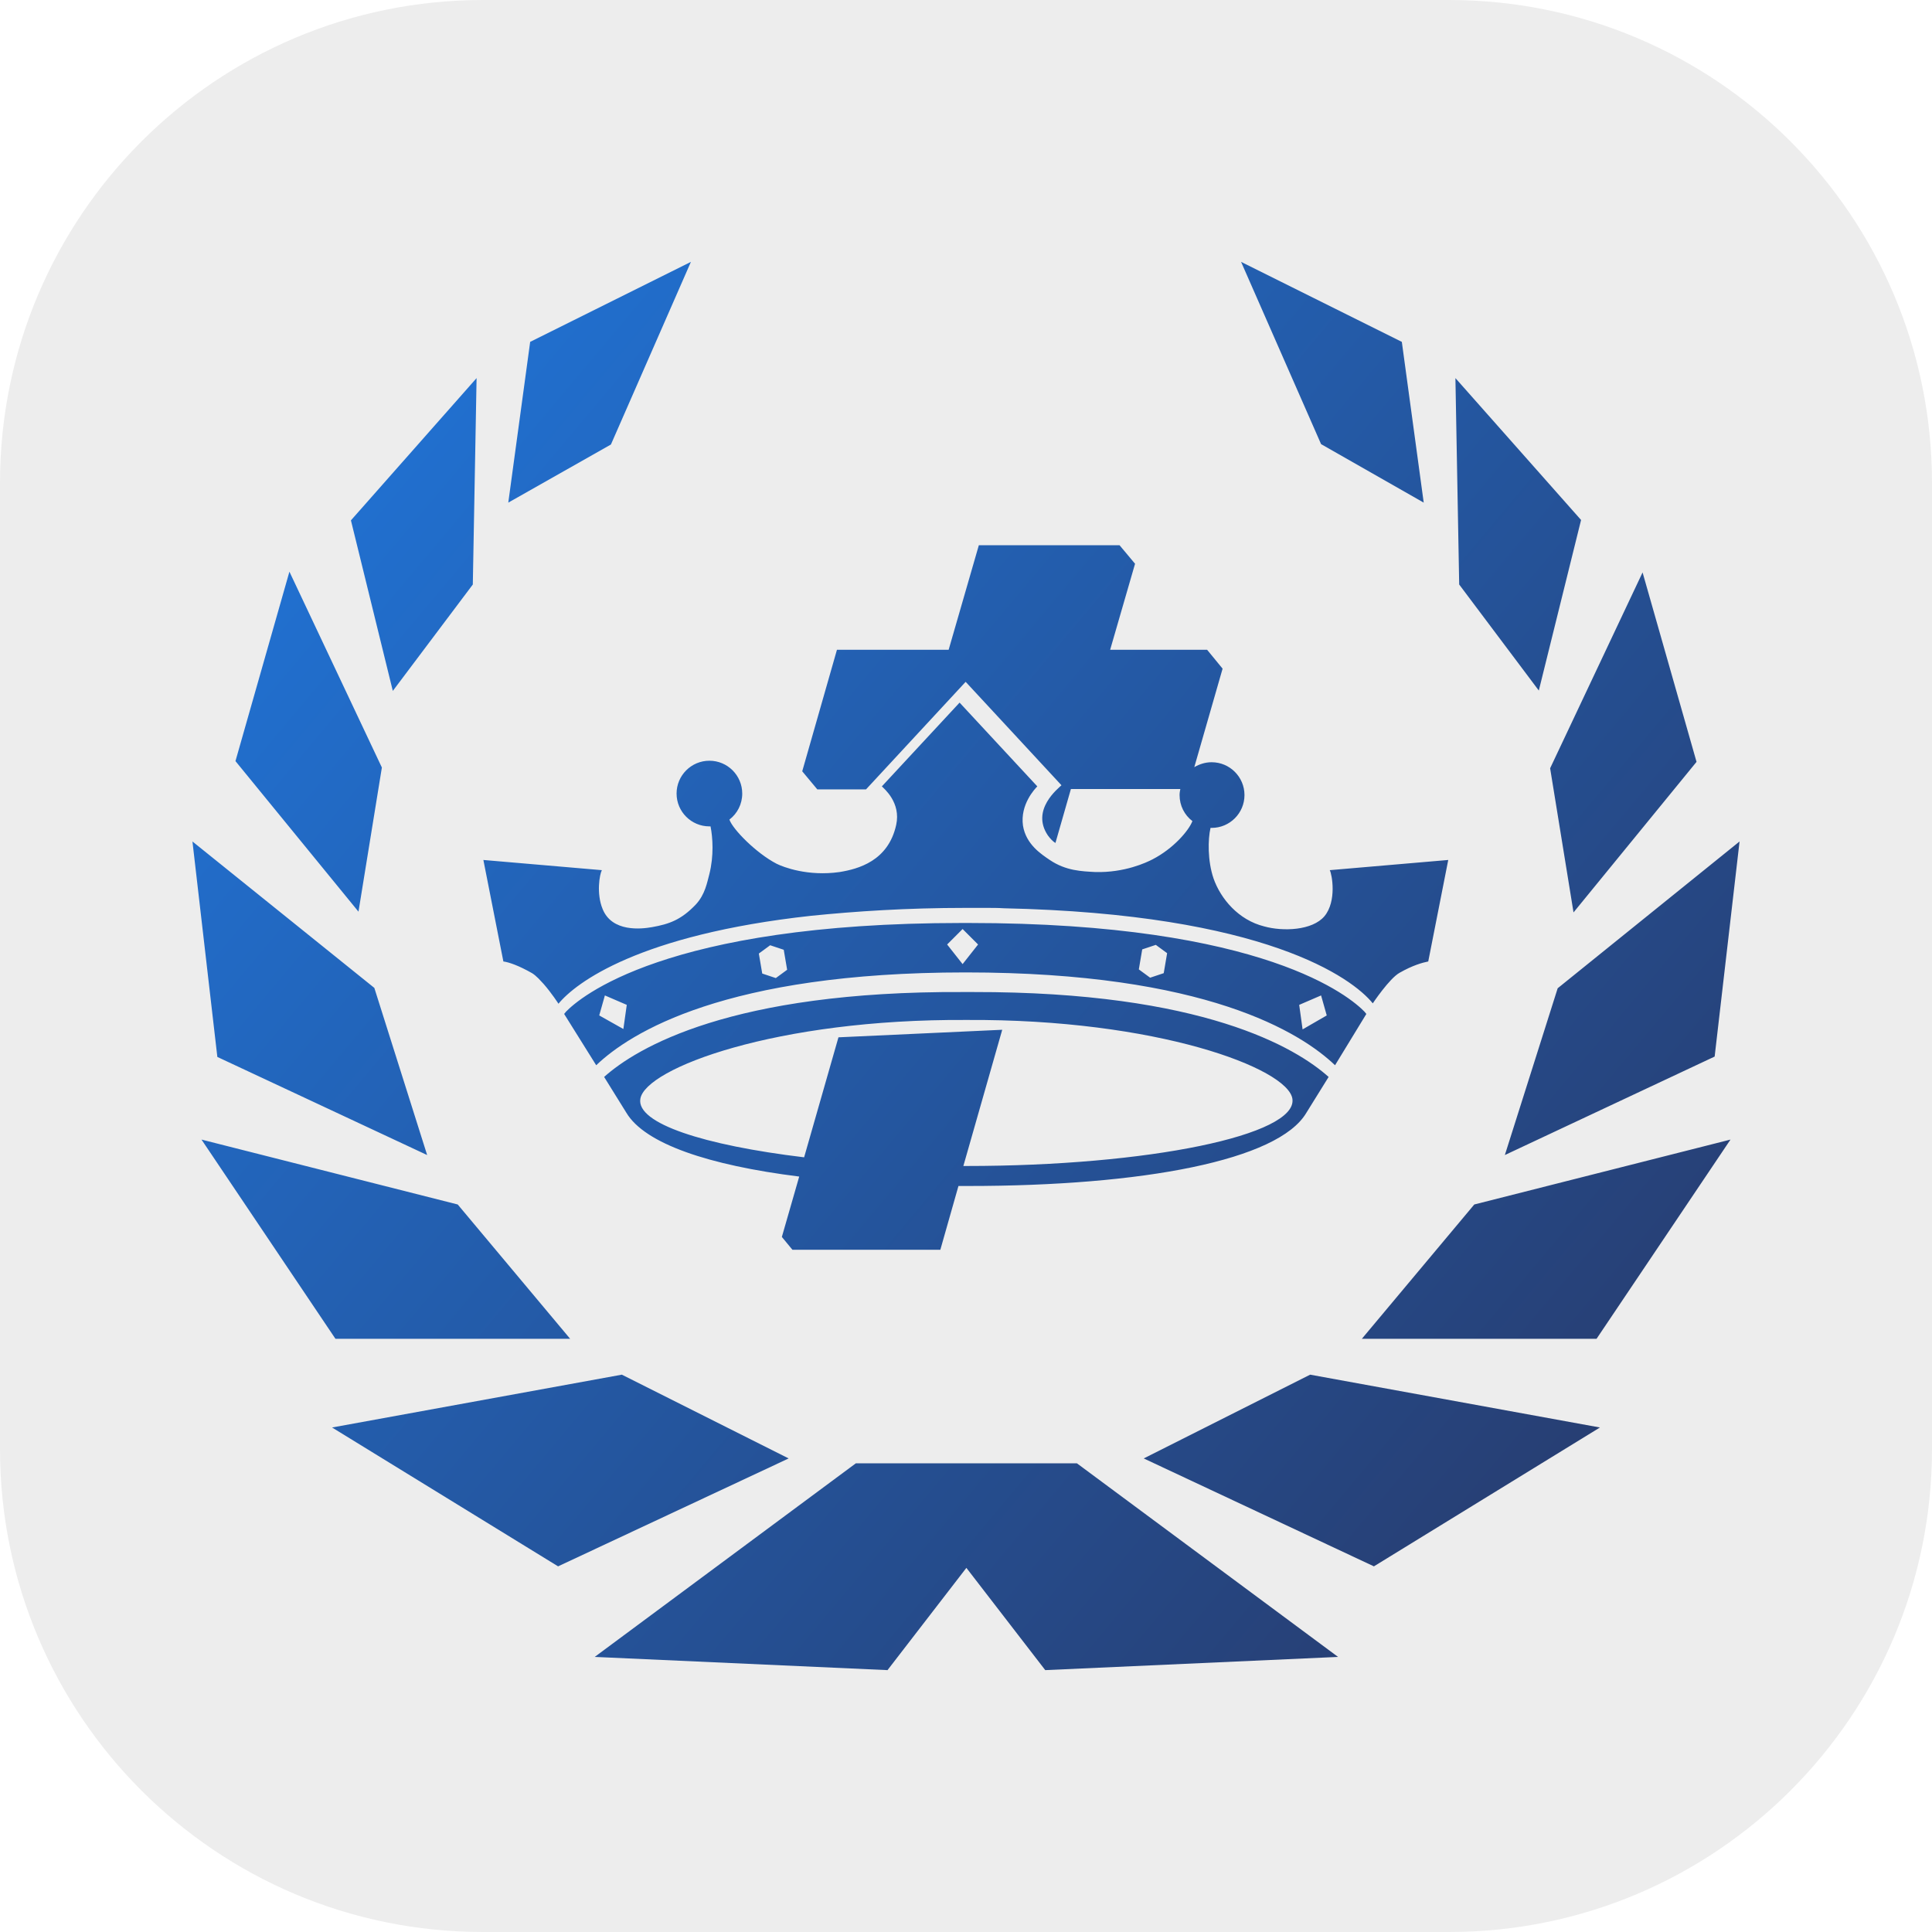
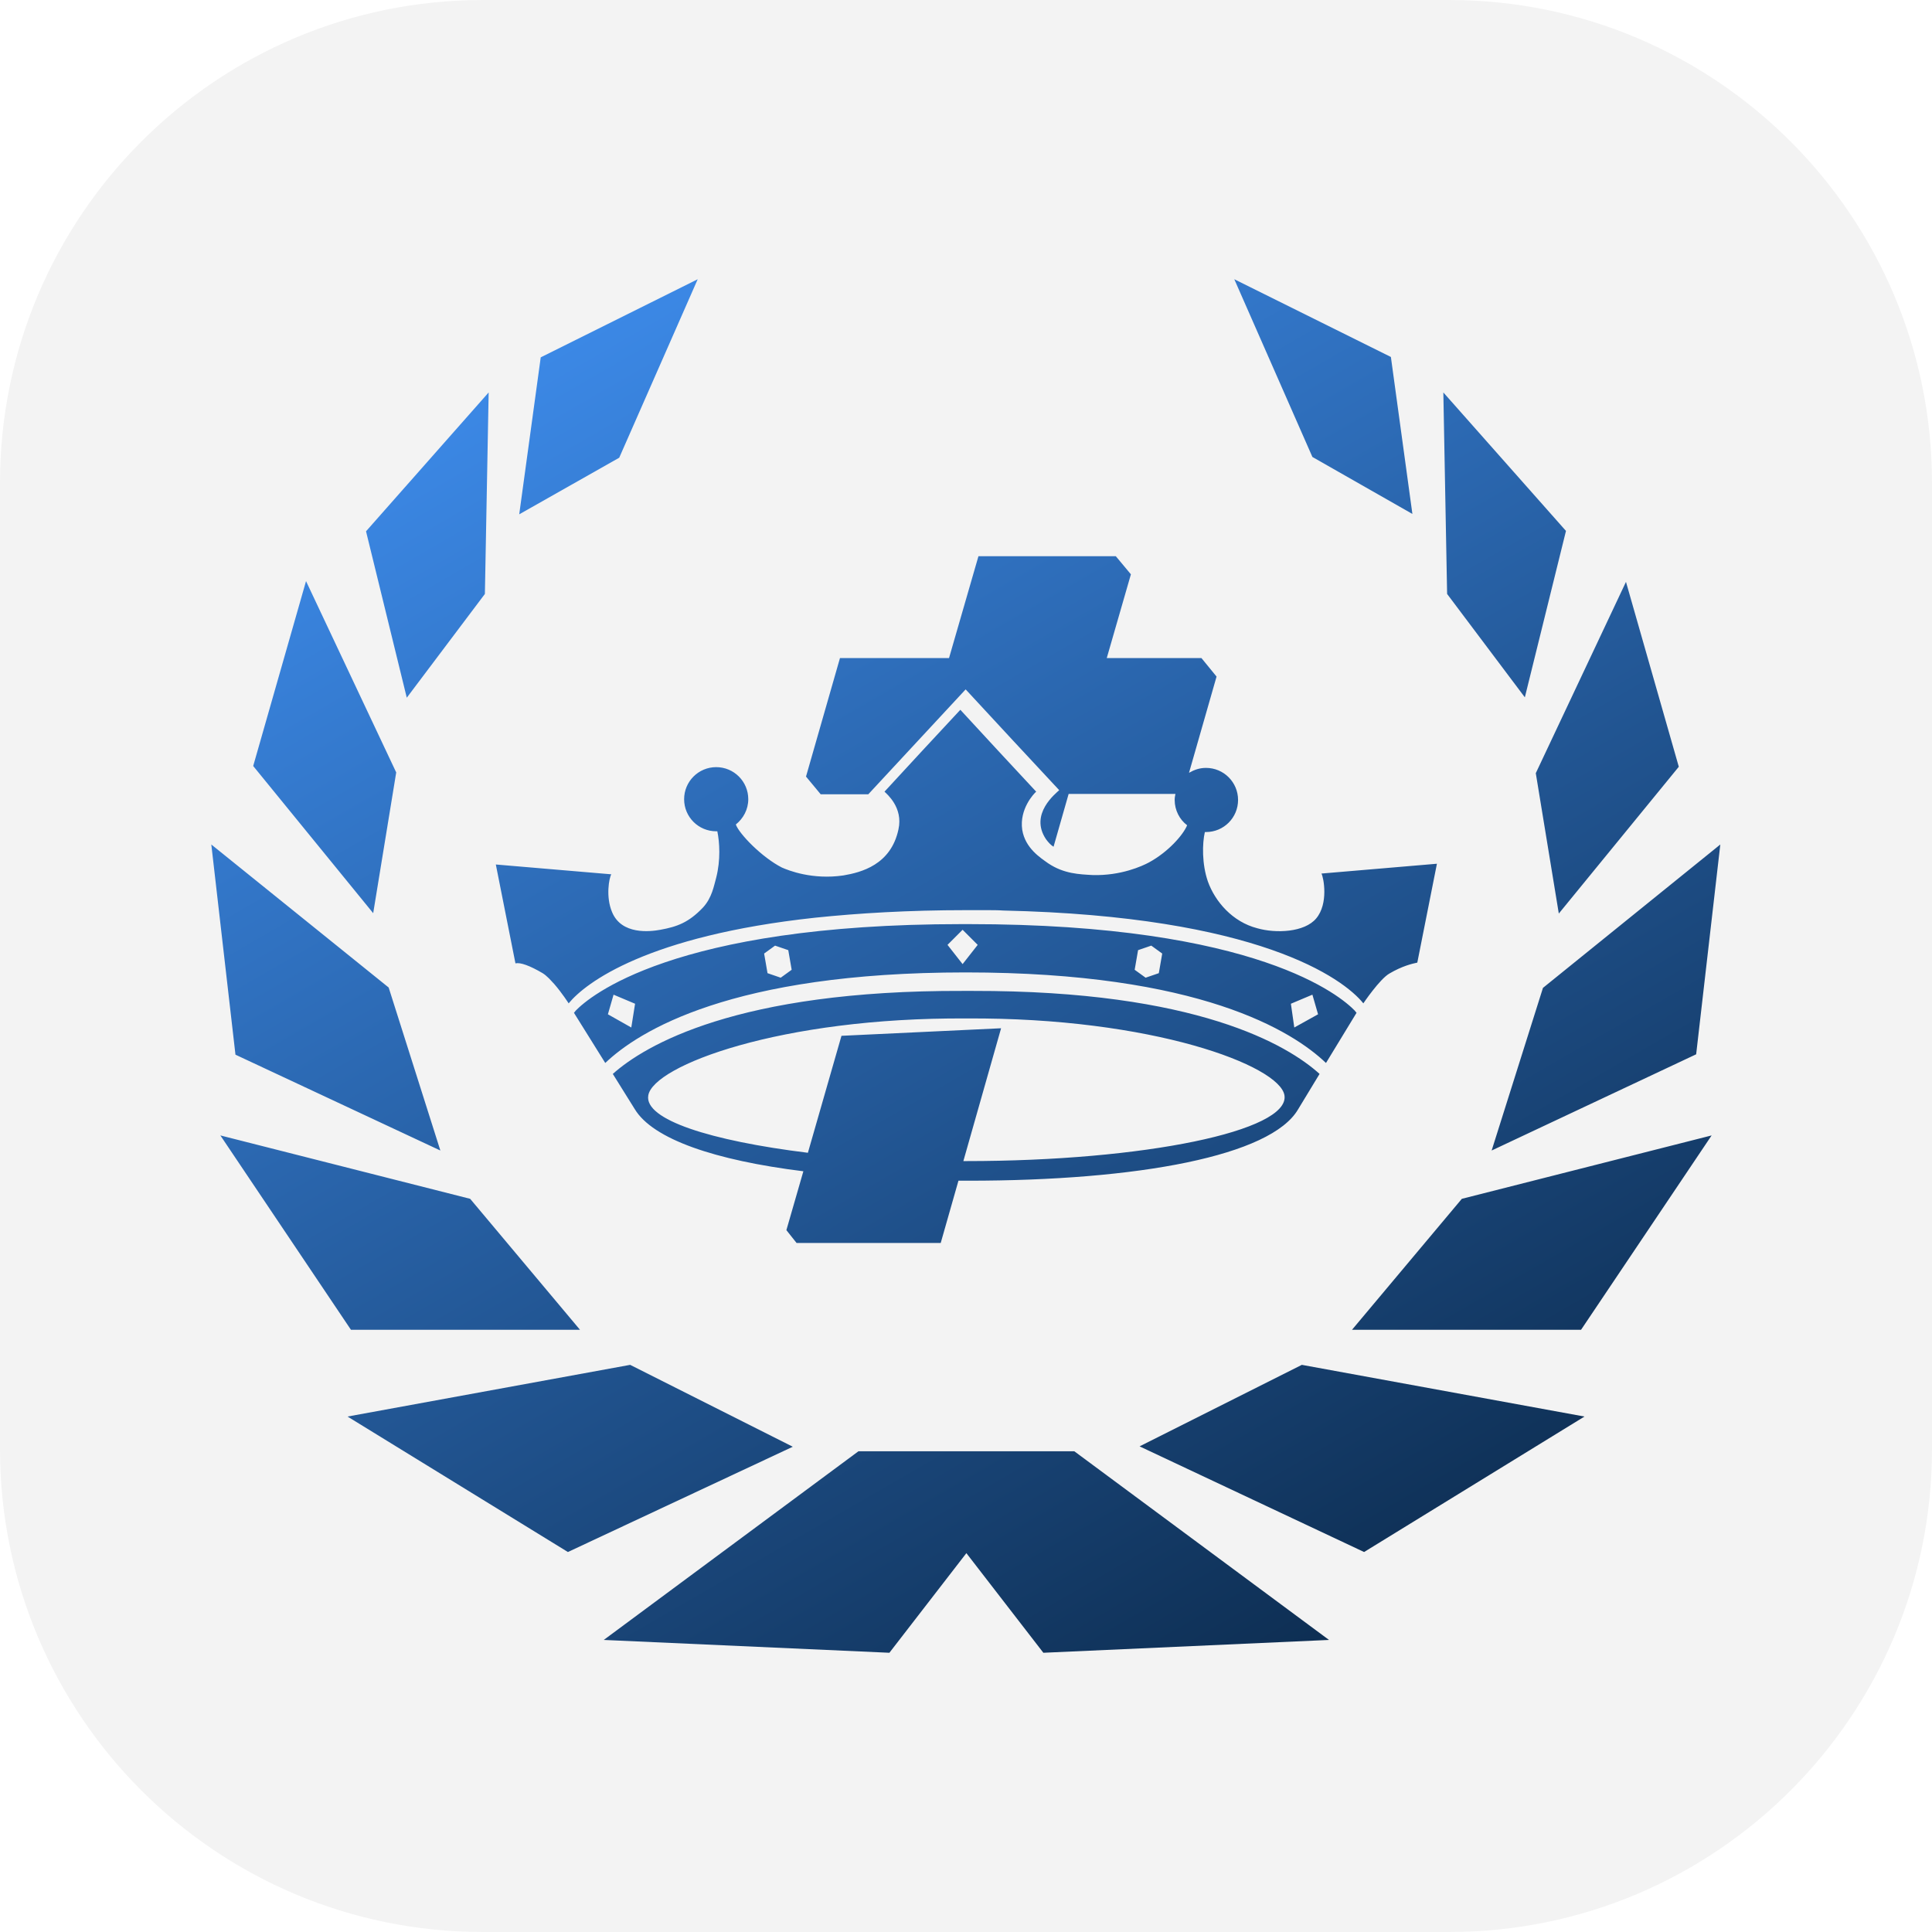
<svg xmlns="http://www.w3.org/2000/svg" version="1.1" id="logo_00000044170576089355654310000006476239373854945971_" x="0px" y="0px" viewBox="0 0 512 512" style="enable-background:new 0 0 512 512;" xml:space="preserve">
  <style type="text/css">
- 	.st0{fill:#EDEDED;}
- 	.st1{fill:url(#cross_with_crown_00000107574892085694613330000012181913666840875661_);}
+ 	.st0{fill:#F3F3F3;}
+ 	.st1{fill:url(#cross_with_crown_00000175297960285879258250000010544382543715885990_);}
</style>
  <path id="background" class="st0" d="M384,512H128C57.3,512,0,454.7,0,384V128C0,57.3,57.3,0,128,0h256c70.7,0,128,57.3,128,128v256  C512,454.7,454.7,512,384,512z" />
-   <linearGradient id="cross_with_crown_00000151544253204178732320000003949830977598700728_" gradientUnits="userSpaceOnUse" x1="412.471" y1="124.181" x2="95.834" y2="389.872" gradientTransform="matrix(1 0 0 -1 0 512)">
-     <stop offset="2.557339e-07" style="stop-color:#273F74" />
-     <stop offset="1" style="stop-color:#2170D0" />
+   <linearGradient id="cross_with_crown_00000098911685734448989110000010367884378252530843_" gradientUnits="userSpaceOnUse" x1="356.418" y1="429.162" x2="156.243" y2="82.449">
+     <stop offset="0" style="stop-color:#0E2F54" />
+     <stop offset="1" style="stop-color:#3C89E7" />
  </linearGradient>
-   <path id="cross_with_crown" style="fill:url(#cross_with_crown_00000151544253204178732320000003949830977598700728_);" d="  M347.2,364.3l76.8,14l-59.9,36.8l-61-28.6L347.2,364.3z M360.9,354.8h62.2l35.5-52.8l-67.9,17.2L360.9,354.8z M398.8,306.1  l55.6-26.1L461,223l-48.2,38.9L398.8,306.1z M417,241.8l32.6-39.9l-14.3-50.2l-24.5,51.9L417,241.8z M407.8,183l11.2-45.2  l-33.3-37.6l1,54.7L407.8,183z M377.3,133.2l-5.8-42.6l-42.6-21.2l21.2,48.3L377.3,133.2z M256,387.8h-29.2l-69.2,51.3l77.6,3.5  l20.9-27.1l20.9,27.1l77.6-3.5l-69.2-51.3L256,387.8L256,387.8z M164.8,364.3l-76.8,14l59.9,36.8l61.1-28.6L164.8,364.3z   M151.1,354.8l-29.8-35.6L53.4,302l35.5,52.8L151.1,354.8L151.1,354.8z M113.2,306.1l-14-44.3L51,223l6.6,57.1L113.2,306.1z   M101.2,203.4l-24.5-51.9l-14.3,50.2l32.6,39.9L101.2,203.4z M125.3,154.9l1-54.7L93,137.9l11.1,45.2L125.3,154.9z M183.1,69.4  l-42.6,21.2l-5.8,42.6l27.2-15.4L183.1,69.4z M207.2,327.8l4.6-16c-24-3-40.9-8.7-45.8-16.9l-5.9-9.5c8.6-7.7,33.6-22.8,95.1-22.5  h2.7l0,0c60.9-0.1,85.6,14.8,94.2,22.5l-5.9,9.5c-7.4,12.6-43.3,19.4-89.7,19.4h-0.7c-0.6,0-1.2,0-1.8,0l-4.8,16.9H210L207.2,327.8z   M213.1,306.7l9.1-31.8l43.4-2L255.3,309c0.2,0,0.4,0,0.7,0h0.1c48.3,0,87.8-8.2,86.4-17.8c-1.2-8.1-36-21.2-86.4-20.9  c-50.4-0.3-85.1,12.8-86.4,20.9C168.6,297.7,186.5,303.5,213.1,306.7z M353.8,282.3c-9-8.6-34.2-24.6-97.9-24.6s-88.9,16-97.9,24.6  l-8.5-13.6c0,0,0.2-0.2,0.5-0.6c3.5-3.6,26.1-23.5,104.9-23.5c0.3,0,0.7,0,0.9,0s0.7,0,0.9,0c78.7,0,101.3,19.8,104.9,23.5l0,0  c0.3,0.4,0.5,0.6,0.5,0.6L353.8,282.3z M166.1,266.3l-5.8-2.5l-1.5,5.3l6.4,3.6L166.1,266.3z M208.6,257l-0.9-5.3l-3.6-1.2l-3,2.2  l0.9,5.3l3.6,1.2l0,0L208.6,257z M259.2,250.3l-4.1-4.1l-4.1,4.1l4.1,5.2L259.2,250.3z M309.3,252.6l-3-2.2l-3.6,1.2l-0.9,5.3l3,2.2  l3.6-1.2l0,0L309.3,252.6z M351.6,269.1l-1.5-5.3l-5.8,2.5l0.9,6.5L351.6,269.1z M141,257.9c0.5,0.3,1.1,0.8,1.7,1.4  c0.5,0.5,0.9,1,1.4,1.5l0,0c2.1,2.4,3.9,5.2,3.9,5.2c4.6-5.6,21.4-18.3,66.9-23.3c11.8-1.2,25.4-2.1,41-2.1c1.6,0,3.2,0,4.7,0  c0.3,0,0.6,0,0.8,0c1.6,0,3.1,0,4.6,0.1c69.3,1.5,92.4,18.5,97.8,25.2c0,0,4.4-6.6,7.1-8.1c3.5-2,6.1-2.7,7.6-3l5.3-26.9l-31.4,2.7  l0,0c0.6,1.1,1.9,8.2-1.4,12.2c-3.2,3.8-11,4.1-16,2.7c-6.8-1.7-11.5-7.3-13.4-12.7c-1.6-4.7-1.5-10.4-0.8-13.4c0.1,0,0.2,0,0.3,0  c4.8,0,8.7-3.9,8.7-8.7s-3.9-8.7-8.7-8.7c-1.7,0-3.2,0.5-4.6,1.3l7.5-26.1l-4.1-5l0,0h-25.7l6.6-22.8l-4.1-4.9h-37.3l-8,27.7h-29.6  l-9.2,32.2l4,4.8h12.9c8.8-9.5,17.6-19,26.4-28.5l0.2,0.2c8.4,9.1,16.9,18.2,25.2,27.2c-0.8,0.8-8.2,6.5-3.6,13.3  c0.6,0.8,1.2,1.5,2,2l4.1-14.3h29c-0.1,0.5-0.2,1-0.2,1.6c0,2.8,1.3,5.3,3.4,6.9c-1,2.6-5.1,7.3-10.5,10.1  c-1.7,0.9-7.5,3.6-15.2,3.4c-3.6-0.2-7.8-0.3-12.1-3.2c-2.2-1.5-6.3-4.1-7.1-9.1c-0.8-5.6,3.2-9.8,3.8-10.4  c-6.9-7.4-13.7-14.8-20.6-22.2c-6.9,7.4-13.7,14.8-20.6,22.2c0.6,0.6,5.1,4.3,3.8,10.2c-2.1,9.6-10.1,11.7-15,12.5  c-8.4,1.2-14.9-1.3-16.7-2.2c-5.4-2.8-11.6-9.1-12.5-11.7c2.1-1.6,3.4-4.1,3.4-6.9c0-4.8-3.9-8.7-8.7-8.7s-8.7,3.9-8.7,8.7  s3.9,8.7,8.7,8.7c0.1,0,0.2,0,0.3,0c0.6,3,0.9,7.8-0.3,12.6c-0.6,2.2-1.1,5.4-3.6,8.1c-3.9,4.1-7.1,5.2-11.6,6  c-2.8,0.5-10.6,1.4-13.1-4.8c-1.7-4.1-0.8-9.2-0.2-10.3l-31.4-2.7l5.3,26.9C134.9,255,137.5,255.9,141,257.9z" />
+   <path id="cross_with_crown" style="fill:url(#cross_with_crown_00000098911685734448989110000010367884378252530843_);" d="  M345,361.7l74.9,13.7l-58.4,35.9L302,383.3L345,361.7z M358.3,352.4H419l34.6-51.5l-66.2,16.8L358.3,352.4z M395.3,304.9l54.2-25.5  l6.4-55.6l-47,38L395.3,304.9z M413.1,242.1l31.8-38.9l-14-49L407,204.9L413.1,242.1z M404.1,184.8l10.9-44.1L382.5,104l1,53.4  L404.1,184.8z M374.3,136.2l-5.7-41.6L327.1,74l20.7,47.1L374.3,136.2z M256,384.6h-28.5l-67.5,50l75.7,3.4l20.4-26.4l20.4,26.4  l75.7-3.4l-67.5-50H256L256,384.6z M167,361.7l-74.9,13.7l58.4,35.9l59.6-27.9L167,361.7z M153.7,352.4l-29.1-34.7l-66.2-16.8  L93,352.4H153.7L153.7,352.4z M116.7,304.9L103,261.7l-47-37.9l6.4,55.7L116.7,304.9z M105,204.7L81.1,154l-14,49L98.9,242  L105,204.7z M128.5,157.4l1-53.4L97,140.8l10.8,44.1L128.5,157.4z M184.9,74l-41.6,20.7l-5.7,41.6l26.5-15L184.9,74z M208.4,326  l4.5-15.6c-23.4-2.9-39.9-8.5-44.7-16.5l-5.8-9.3c8.4-7.5,32.8-22.2,92.8-22h2.6l0,0c59.4-0.1,83.5,14.4,91.9,22L344,294  c-7.2,12.3-42.2,18.9-87.5,18.9h-0.7c-0.6,0-1.2,0-1.8,0l-4.7,16.5h-38.2L208.4,326z M214.1,305.5l8.9-31l42.3-2l-10,35.2  c0.2,0,0.4,0,0.7,0h0.1c47.1,0,85.7-8,84.3-17.4c-1.2-7.9-35.1-20.7-84.3-20.4c-49.2-0.3-83,12.5-84.3,20.4  C170.7,296.7,188.2,302.3,214.1,305.5z M351.4,281.7c-8.8-8.4-33.4-24-95.5-24s-86.7,15.6-95.5,24l-8.3-13.3c0,0,0.2-0.2,0.5-0.6  c3.4-3.5,25.5-22.9,102.3-22.9c0.3,0,0.7,0,0.9,0c0.2,0,0.7,0,0.9,0c76.8,0,98.8,19.3,102.3,22.9l0,0c0.3,0.4,0.5,0.6,0.5,0.6  L351.4,281.7z M168.3,266l-5.7-2.4l-1.5,5.2l6.2,3.5L168.3,266z M209.8,257l-0.9-5.2l-3.5-1.2l-2.9,2.1l0.9,5.2l3.5,1.2l0,0  L209.8,257z M259.1,250.4l-4-4l-4,4l4,5.1L259.1,250.4z M308,252.7l-2.9-2.1l-3.5,1.2l-0.9,5.2l2.9,2.1l3.5-1.2l0,0L308,252.7z   M349.3,268.8l-1.5-5.2l-5.7,2.4l0.9,6.3L349.3,268.8z M143.8,257.9c0.5,0.3,1.1,0.8,1.7,1.4c0.5,0.5,0.9,1,1.4,1.5l0,0  c2,2.3,3.8,5.1,3.8,5.1c4.5-5.5,20.9-17.9,65.3-22.7c11.5-1.2,24.8-2,40-2c1.6,0,3.1,0,4.6,0c0.3,0,0.6,0,0.8,0c1.6,0,3,0,4.5,0.1  c67.6,1.5,90.1,18,95.4,24.6c0,0,4.3-6.4,6.9-7.9c3.4-2,6-2.6,7.4-2.9l5.2-26.2l-30.6,2.6l0,0c0.6,1.1,1.9,8-1.4,11.9  c-3.1,3.7-10.7,4-15.6,2.6c-6.6-1.7-11.2-7.1-13.1-12.4c-1.6-4.6-1.5-10.1-0.8-13.1c0.1,0,0.2,0,0.3,0c4.7,0,8.5-3.8,8.5-8.5  c0-4.7-3.8-8.5-8.5-8.5c-1.7,0-3.1,0.5-4.5,1.3l7.3-25.5l-4-4.9l0,0h-25.1l6.4-22.2l-4-4.8h-36.4l-7.8,27h-28.9l-9,31.4l3.9,4.7  h12.6c8.6-9.3,17.2-18.5,25.8-27.8l0.2,0.2c8.2,8.9,16.5,17.8,24.6,26.5c-0.8,0.8-8,6.3-3.5,13c0.6,0.8,1.2,1.5,2,2l4-14h28.3  c-0.1,0.5-0.2,1-0.2,1.6c0,2.7,1.3,5.2,3.3,6.7c-1,2.5-5,7.1-10.2,9.9c-1.7,0.9-7.3,3.5-14.8,3.3c-3.5-0.2-7.6-0.3-11.8-3.1  c-2.1-1.5-6.1-4-6.9-8.9c-0.8-5.5,3.1-9.6,3.7-10.1c-6.7-7.2-13.4-14.4-20.1-21.7c-6.7,7.2-13.4,14.4-20.1,21.7  c0.6,0.6,5,4.2,3.7,10c-2,9.4-9.9,11.4-14.6,12.2c-8.2,1.2-14.5-1.3-16.3-2.1c-5.3-2.7-11.3-8.9-12.2-11.4c2-1.6,3.3-4,3.3-6.7  c0-4.7-3.8-8.5-8.5-8.5c-4.7,0-8.5,3.8-8.5,8.5c0,4.7,3.8,8.5,8.5,8.5c0.1,0,0.2,0,0.3,0c0.6,2.9,0.9,7.6-0.3,12.3  c-0.6,2.1-1.1,5.3-3.5,7.9c-3.8,4-6.9,5.1-11.3,5.9c-2.7,0.5-10.3,1.4-12.8-4.7c-1.7-4-0.8-9-0.2-10l-30.6-2.6l5.2,26.2  C137.9,255,140.4,255.9,143.8,257.9z" />
</svg>
